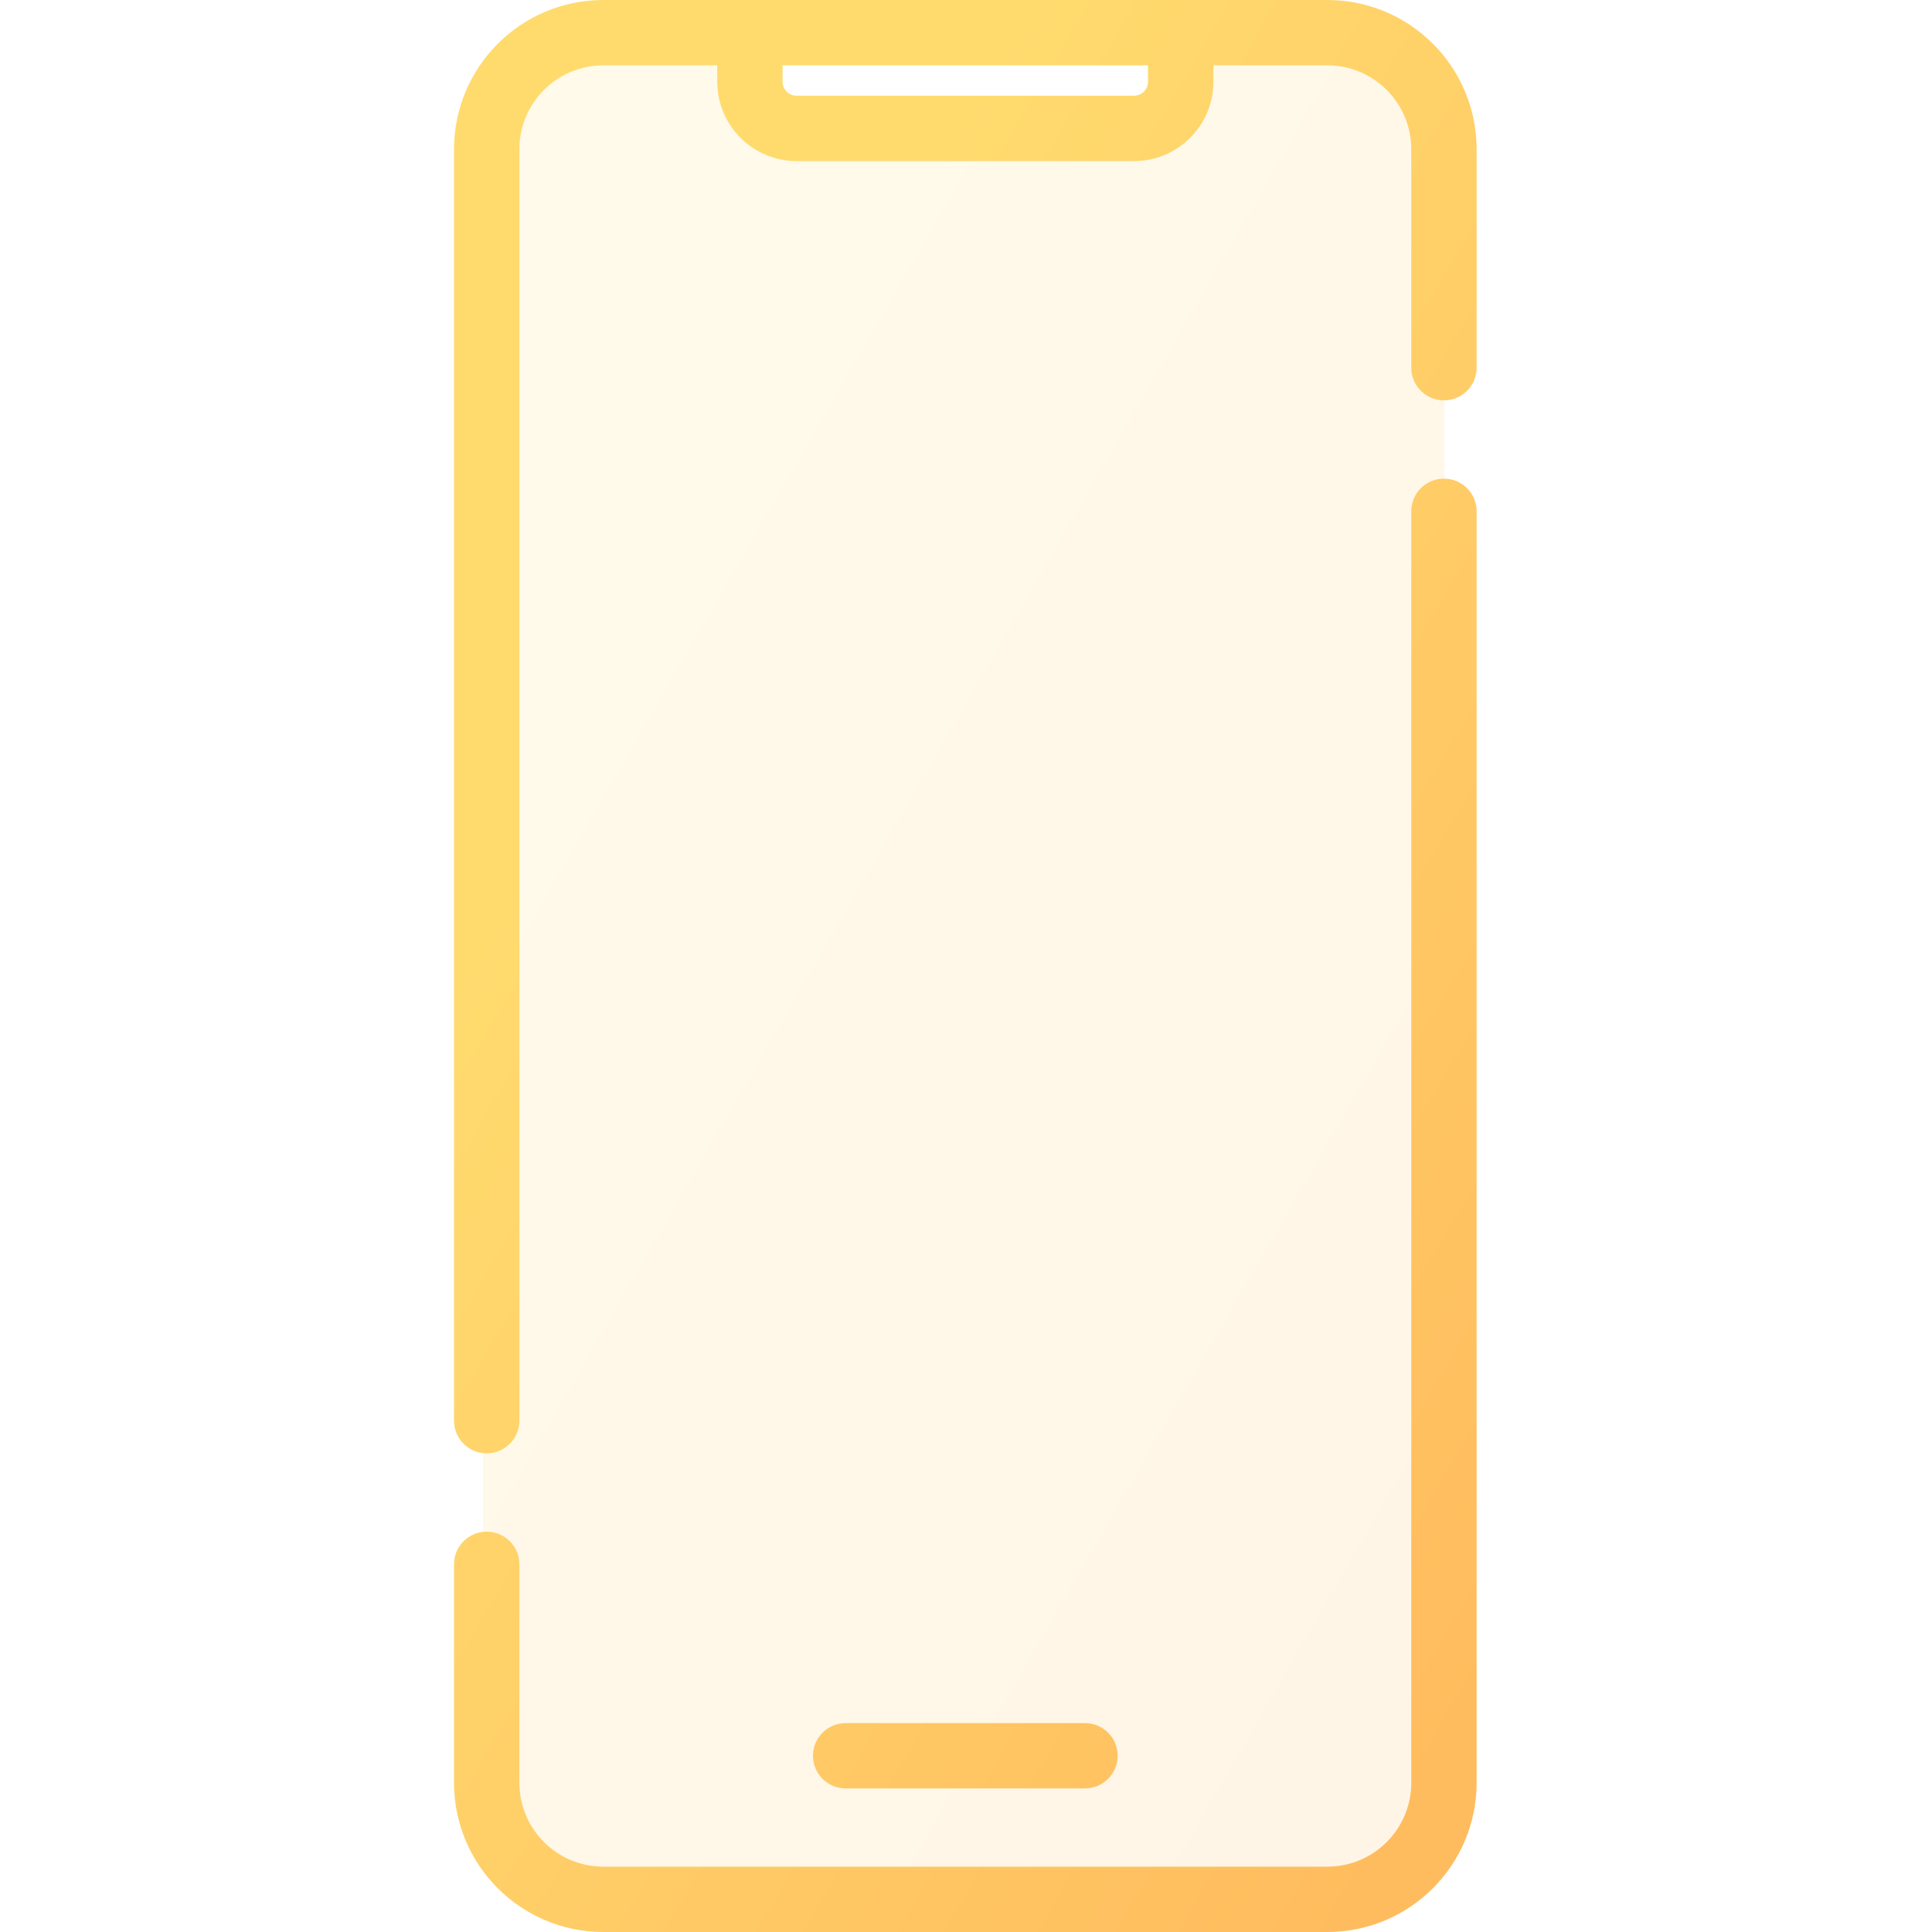
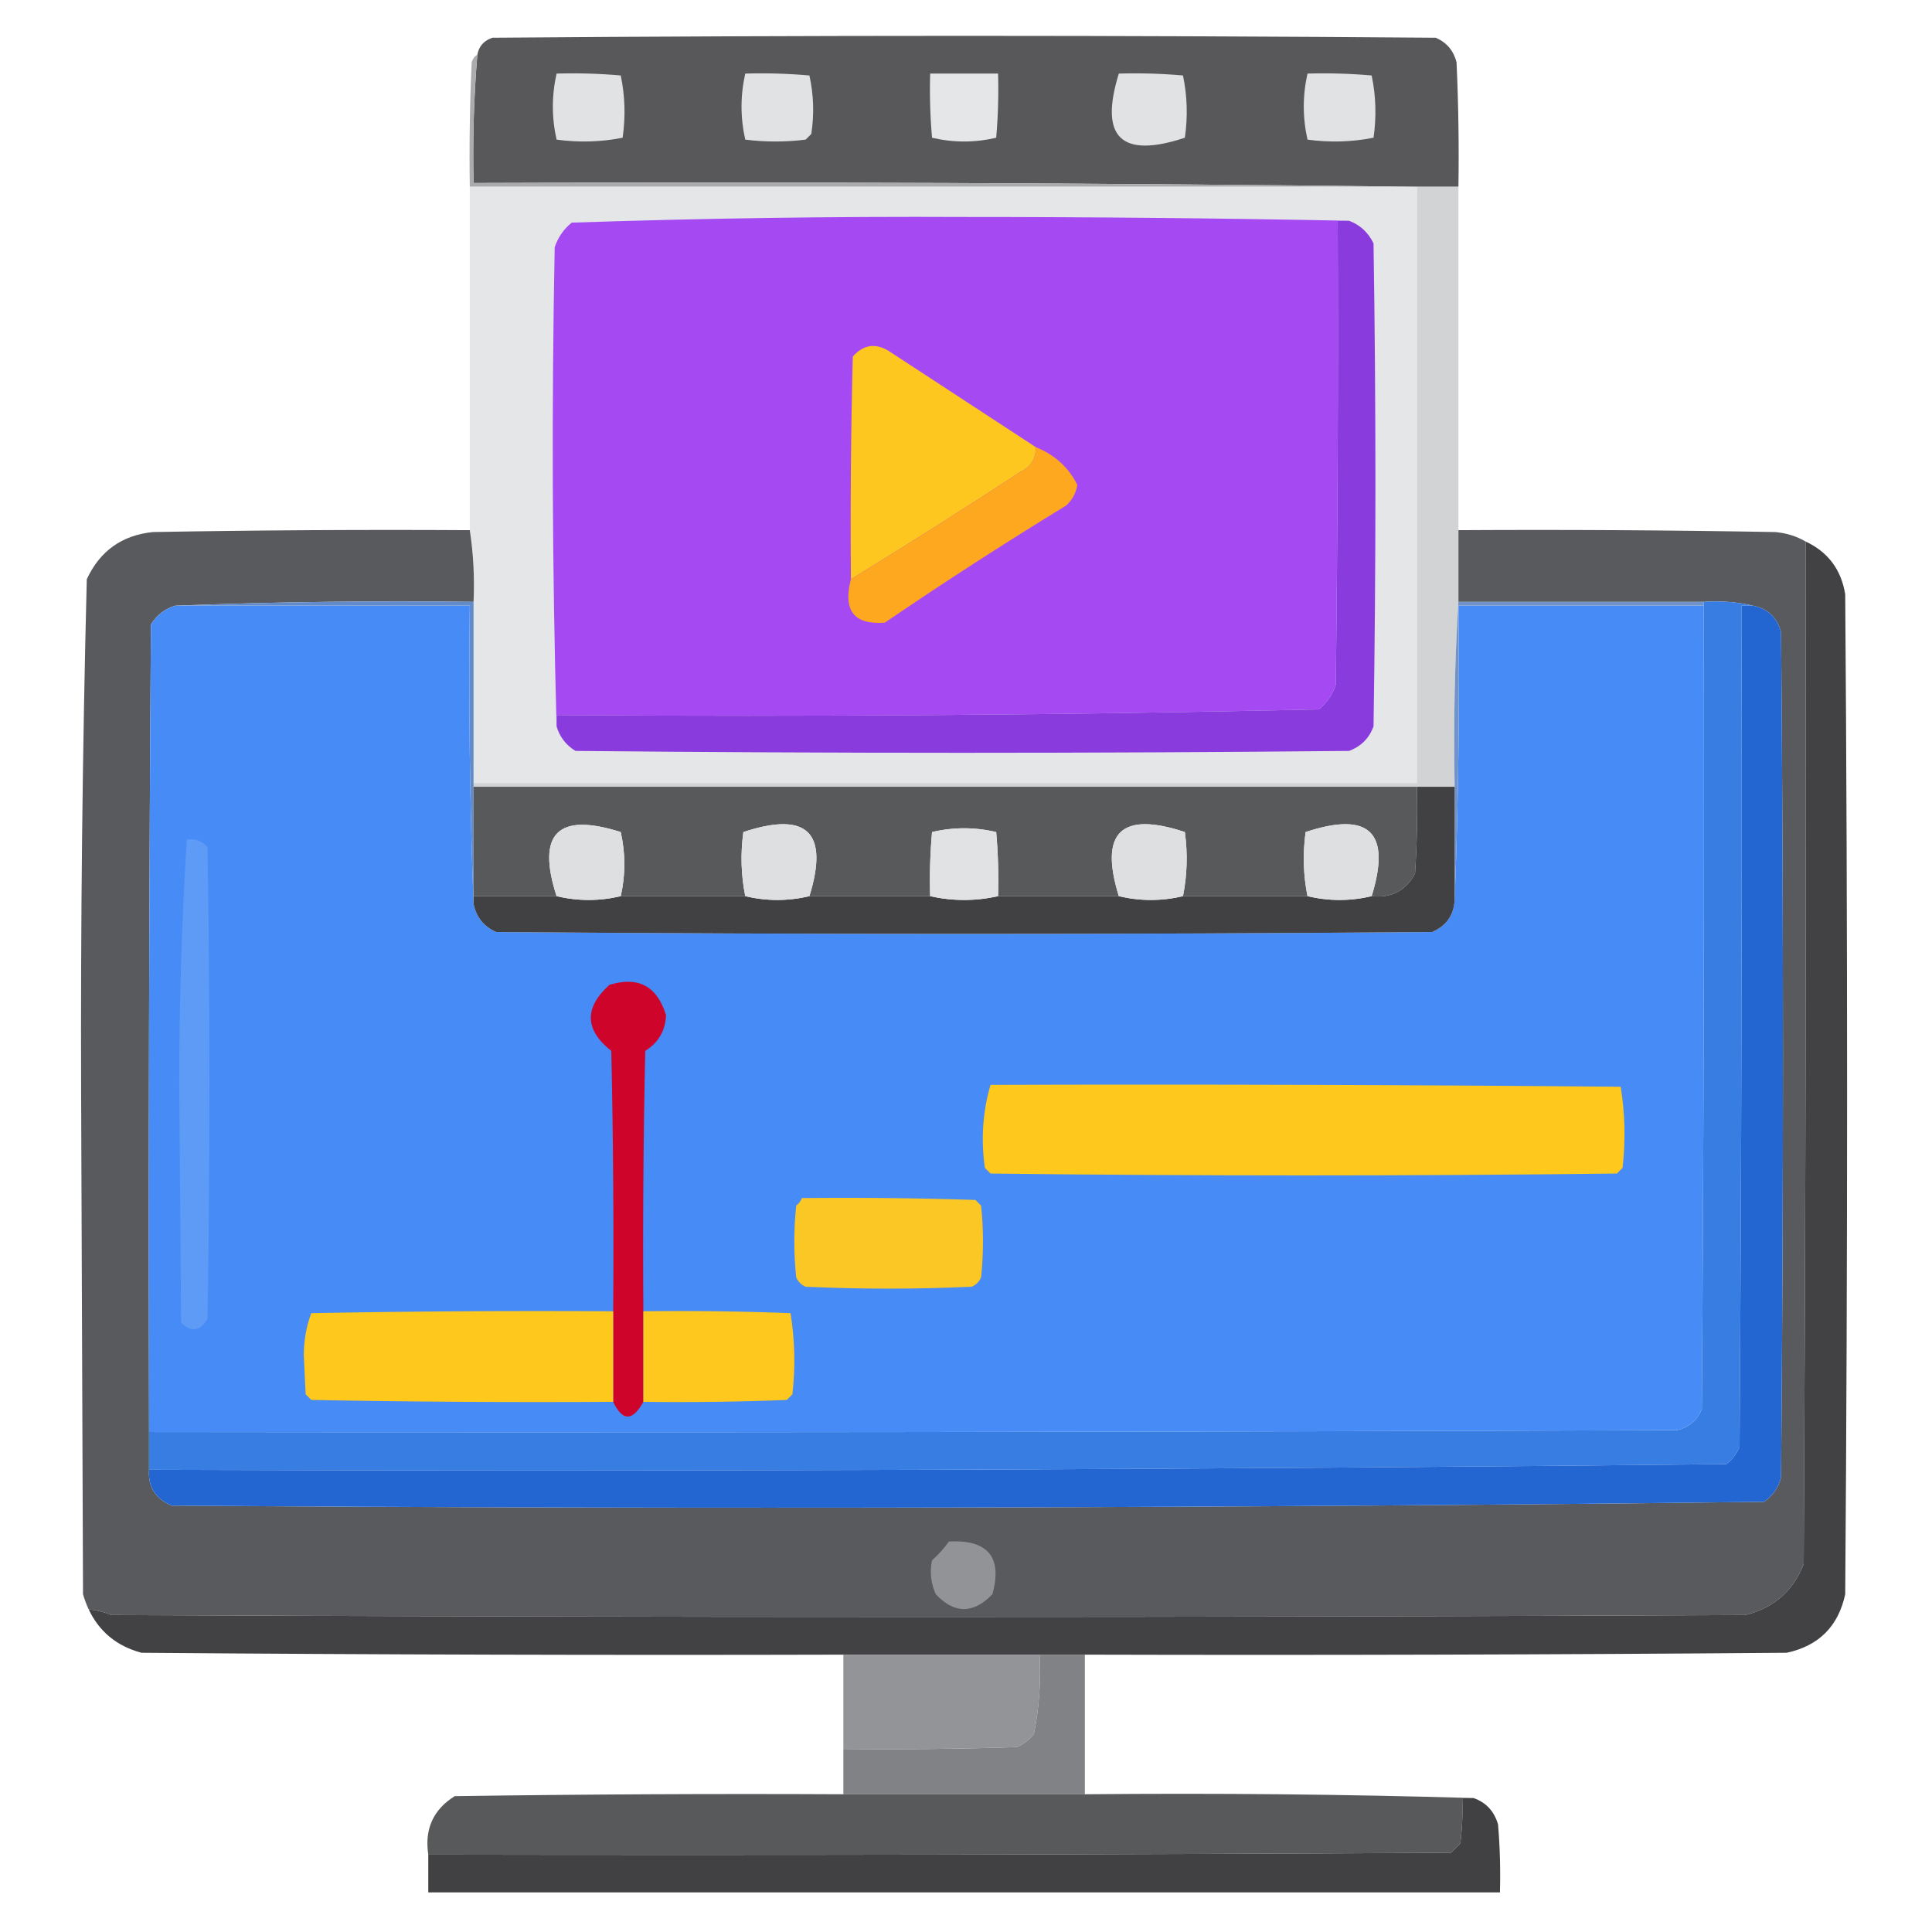
- <svg xmlns="http://www.w3.org/2000/svg" width="40" height="40" viewBox="0 0 22 40" fill="none">
-   <path opacity="0.15" fill-rule="evenodd" clip-rule="evenodd" d="M3 1C1.895 1 1 1.895 1 3V37C1 38.105 1.895 39 3 39H18.9C20.005 39 20.9 38.105 20.9 37V3C20.9 1.895 20.005 1 18.9 1H15.663V2H6.237V1H3Z" fill="url(#paint0_linear)" />
-   <path d="M8.509 35.675C8.135 35.675 7.832 35.977 7.832 36.351C7.832 36.724 8.135 37.027 8.509 37.027V35.675ZM13.463 37.027C13.837 37.027 14.14 36.724 14.14 36.351C14.14 35.977 13.837 35.675 13.463 35.675V37.027ZM0.4 29.414C0.4 29.788 0.703 30.09 1.076 30.09C1.45 30.09 1.753 29.788 1.753 29.414H0.4ZM1.753 32.387C1.753 32.013 1.45 31.711 1.076 31.711C0.703 31.711 0.4 32.013 0.4 32.387H1.753ZM20.219 7.613C20.219 7.987 20.522 8.289 20.895 8.289C21.269 8.289 21.572 7.987 21.572 7.613H20.219ZM21.572 10.586C21.572 10.212 21.269 9.91 20.895 9.91C20.522 9.91 20.219 10.212 20.219 10.586H21.572ZM18.48 38.647H3.492V40H18.48V38.647ZM3.492 1.353H6.527V0H3.492V1.353ZM5.85 1.692H7.203V0.676H5.85V1.692ZM7.493 3.335H14.479V1.982H7.493V3.335ZM6.527 1.353H15.445V0H6.527V1.353ZM15.445 1.353H18.48V0H15.445V1.353ZM16.122 1.692V0.676H14.769V1.692H16.122ZM8.509 37.027H13.463V35.675H8.509V37.027ZM1.753 29.414V3.092H0.4V29.414H1.753ZM1.753 36.908V32.387H0.4V36.908H1.753ZM20.219 3.092V7.613H21.572V3.092H20.219ZM20.219 10.586V36.908H21.572V10.586H20.219ZM14.479 3.335C15.386 3.335 16.122 2.599 16.122 1.692H14.769C14.769 1.852 14.639 1.982 14.479 1.982V3.335ZM3.492 38.647C2.531 38.647 1.753 37.869 1.753 36.908H0.4C0.4 38.616 1.784 40 3.492 40V38.647ZM18.48 40C20.188 40 21.572 38.616 21.572 36.908H20.219C20.219 37.869 19.441 38.647 18.48 38.647V40ZM18.48 1.353C19.441 1.353 20.219 2.131 20.219 3.092H21.572C21.572 1.384 20.188 0 18.48 0V1.353ZM5.85 1.692C5.85 2.599 6.586 3.335 7.493 3.335V1.982C7.333 1.982 7.203 1.852 7.203 1.692H5.85ZM3.492 0C1.784 0 0.4 1.384 0.4 3.092H1.753C1.753 2.131 2.531 1.353 3.492 1.353V0Z" fill="url(#paint1_linear)" />
-   <defs>
-     <linearGradient id="paint0_linear" x1="2.128" y1="1" x2="30.702" y2="17.524" gradientUnits="userSpaceOnUse">
-       <stop offset="0.259" stop-color="#FFDB6E" />
-       <stop offset="1" stop-color="#FFBC5E" />
-     </linearGradient>
-     <linearGradient id="paint1_linear" x1="1.6" y1="8.08974e-07" x2="31.837" y2="17.673" gradientUnits="userSpaceOnUse">
-       <stop offset="0.259" stop-color="#FFDB6E" />
-       <stop offset="1" stop-color="#FFBC5E" />
-     </linearGradient>
-   </defs>
+ <svg xmlns="http://www.w3.org/2000/svg" version="1.1" width="512px" height="512px" style="shape-rendering:geometricPrecision; text-rendering:geometricPrecision; image-rendering:optimizeQuality; fill-rule:evenodd; clip-rule:evenodd">
+   <g>
+     <path style="opacity:1" fill="#58585a" d="M 386.5,49.5 C 382.833,49.5 379.167,49.5 375.5,49.5C 292.335,48.501 209.002,48.167 125.5,48.5C 125.232,37.129 125.566,25.795 126.5,14.5C 126.916,12.248 128.249,10.748 130.5,10C 213.833,9.333 297.167,9.333 380.5,10C 383.381,11.251 385.214,13.417 386,16.5C 386.5,27.495 386.667,38.495 386.5,49.5 Z" />
+   </g>
+   <g>
+     <path style="opacity:1" fill="#e1e2e3" d="M 147.5,19.5 C 153.176,19.334 158.843,19.501 164.5,20C 165.639,25.416 165.806,30.916 165,36.5C 159.25,37.641 153.416,37.807 147.5,37C 146.187,31.167 146.187,25.334 147.5,19.5 Z" />
+   </g>
+   <g>
+     <path style="opacity:1" fill="#e1e2e3" d="M 197.5,19.5 C 203.176,19.334 208.843,19.501 214.5,20C 215.637,25.082 215.804,30.249 215,35.5C 214.5,36 214,36.5 213.5,37C 208.167,37.667 202.833,37.667 197.5,37C 196.187,31.167 196.187,25.334 197.5,19.5 Z" />
+   </g>
+   <g>
+     <path style="opacity:1" fill="#e5e6e7" d="M 246.5,19.5 C 252.5,19.5 258.5,19.5 264.5,19.5C 264.666,25.176 264.499,30.843 264,36.5C 258.333,37.833 252.667,37.833 247,36.5C 246.501,30.843 246.334,25.176 246.5,19.5 Z" />
+   </g>
+   <g>
+     <path style="opacity:1" fill="#e1e2e3" d="M 296.5,19.5 C 302.176,19.334 307.843,19.501 313.5,20C 314.639,25.416 314.806,30.916 314,36.5C 297.092,42.092 291.259,36.425 296.5,19.5 Z" />
+   </g>
+   <g>
+     <path style="opacity:1" fill="#e1e2e3" d="M 346.5,19.5 C 352.176,19.334 357.843,19.501 363.5,20C 364.639,25.416 364.806,30.916 364,36.5C 358.25,37.641 352.416,37.807 346.5,37C 345.187,31.167 345.187,25.334 346.5,19.5 Z" />
+   </g>
+   <g>
+     <path style="opacity:1" fill="#aaabac" d="M 126.5,14.5 C 125.566,25.795 125.232,37.129 125.5,48.5C 209.002,48.167 292.335,48.501 375.5,49.5C 291.833,49.5 208.167,49.5 124.5,49.5C 124.333,38.495 124.5,27.495 125,16.5C 125.278,15.584 125.778,14.918 126.5,14.5 Z" />
+   </g>
+   <g>
+     <path style="opacity:1" fill="#e5e6e8" d="M 124.5,49.5 C 208.167,49.5 291.833,49.5 375.5,49.5C 375.5,102.167 375.5,154.833 375.5,207.5C 292.167,207.5 208.833,207.5 125.5,207.5C 125.5,191.5 125.5,175.5 125.5,159.5C 125.791,153.077 125.458,146.744 124.5,140.5C 124.5,110.167 124.5,79.833 124.5,49.5 Z" />
+   </g>
+   <g>
+     <path style="opacity:1" fill="#d1d3d4" d="M 375.5,49.5 C 379.167,49.5 382.833,49.5 386.5,49.5C 386.5,79.833 386.5,110.167 386.5,140.5C 386.5,146.833 386.5,153.167 386.5,159.5C 385.504,175.658 385.17,191.991 385.5,208.5C 382.167,208.5 378.833,208.5 375.5,208.5C 292.167,208.5 208.833,208.5 125.5,208.5C 125.5,208.167 125.5,207.833 125.5,207.5C 208.833,207.5 292.167,207.5 375.5,207.5C 375.5,154.833 375.5,102.167 375.5,49.5 Z" />
+   </g>
+   <g>
+     <path style="opacity:1" fill="#a54af3" d="M 357.5,58.5 C 356.5,58.5 355.5,58.5 354.5,58.5C 354.667,99.501 354.5,140.501 354,181.5C 353.117,184.102 351.617,186.269 349.5,188C 282.225,189.49 214.892,189.99 147.5,189.5C 147.5,190.5 147.5,191.5 147.5,192.5C 146.335,150.335 146.169,108.002 147,65.5C 147.883,62.898 149.383,60.731 151.5,59C 186.083,57.84 220.75,57.34 255.5,57.5C 289.668,57.5 323.668,57.833 357.5,58.5 Z" />
+   </g>
+   <g>
+     <path style="opacity:1" fill="#8a3bdd" d="M 357.5,58.5 C 360.428,59.591 362.594,61.591 364,64.5C 364.667,107.167 364.667,149.833 364,192.5C 362.833,195.667 360.667,197.833 357.5,199C 289.167,199.667 220.833,199.667 152.5,199C 149.979,197.442 148.312,195.275 147.5,192.5C 147.5,191.5 147.5,190.5 147.5,189.5C 214.892,189.99 282.225,189.49 349.5,188C 351.617,186.269 353.117,184.102 354,181.5C 354.5,140.501 354.667,99.501 354.5,58.5C 355.5,58.5 356.5,58.5 357.5,58.5 Z" />
+   </g>
+   <g>
+     <path style="opacity:1" fill="#fec71f" d="M 274.5,118.5 C 274.572,121.522 273.238,123.688 270.5,125C 255.599,134.751 240.599,144.251 225.5,153.5C 225.333,133.831 225.5,114.164 226,94.5C 228.775,91.346 231.942,90.846 235.5,93C 248.528,101.51 261.528,110.01 274.5,118.5 Z" />
+   </g>
+   <g>
+     <path style="opacity:1" fill="#fda81f" d="M 274.5,118.5 C 279.502,120.508 283.169,123.842 285.5,128.5C 285.152,130.697 284.152,132.53 282.5,134C 266.231,143.939 250.231,154.273 234.5,165C 226.337,165.644 223.337,161.81 225.5,153.5C 240.599,144.251 255.599,134.751 270.5,125C 273.238,123.688 274.572,121.522 274.5,118.5 Z" />
+   </g>
+   <g>
+     <path style="opacity:0.985" fill="#57585b" d="M 124.5,140.5 C 125.458,146.744 125.791,153.077 125.5,159.5C 98.995,159.169 72.661,159.502 46.5,160.5C 43.724,161.312 41.558,162.979 40,165.5C 39.5,236.833 39.333,308.166 39.5,379.5C 39.5,382.833 39.5,386.167 39.5,389.5C 39.199,394.048 41.199,397.215 45.5,399C 186.247,399.997 326.914,399.663 467.5,398C 469.81,396.363 471.31,394.196 472,391.5C 472.667,316.833 472.667,242.167 472,167.5C 470.917,163.582 468.417,161.248 464.5,160.5C 460.366,159.515 456.032,159.182 451.5,159.5C 429.833,159.5 408.167,159.5 386.5,159.5C 386.5,153.167 386.5,146.833 386.5,140.5C 414.502,140.333 442.502,140.5 470.5,141C 473.457,141.279 476.123,142.113 478.5,143.5C 478.659,233.588 478.493,323.922 478,414.5C 475.192,421.661 470.026,426.161 462.5,428C 318.167,428.667 173.833,428.667 29.5,428C 27.564,427.187 25.564,426.687 23.5,426.5C 22.91,425.234 22.41,423.901 22,422.5C 21.833,378.333 21.667,334.167 21.5,290C 21.343,244.455 21.843,198.955 23,153.5C 26.471,146.016 32.304,141.849 40.5,141C 68.498,140.5 96.498,140.333 124.5,140.5 Z" />
+   </g>
+   <g>
+     <path style="opacity:1" fill="#424143" d="M 478.5,143.5 C 484.447,146.287 487.947,150.954 489,157.5C 489.667,245.833 489.667,334.167 489,422.5C 487.167,431 482,436.167 473.5,438C 411.501,438.5 349.501,438.667 287.5,438.5C 283.5,438.5 279.5,438.5 275.5,438.5C 258.167,438.5 240.833,438.5 223.5,438.5C 161.499,438.667 99.499,438.5 37.5,438C 30.981,436.263 26.314,432.43 23.5,426.5C 25.564,426.687 27.564,427.187 29.5,428C 173.833,428.667 318.167,428.667 462.5,428C 470.026,426.161 475.192,421.661 478,414.5C 478.493,323.922 478.659,233.588 478.5,143.5 Z" />
+   </g>
+   <g>
+     <path style="opacity:1" fill="#478bf6" d="M 46.5,160.5 C 72.5,160.5 98.5,160.5 124.5,160.5C 124.169,187.005 124.502,213.339 125.5,239.5C 126.183,243.02 128.183,245.52 131.5,247C 214.167,247.667 296.833,247.667 379.5,247C 383.276,245.395 385.276,242.562 385.5,238.5C 386.498,212.672 386.831,186.672 386.5,160.5C 408.167,160.5 429.833,160.5 451.5,160.5C 451.667,231.501 451.5,302.501 451,373.5C 449.749,376.381 447.583,378.214 444.5,379C 309.5,379.5 174.5,379.667 39.5,379.5C 39.333,308.166 39.5,236.833 40,165.5C 41.558,162.979 43.724,161.312 46.5,160.5 Z" />
+   </g>
+   <g>
+     <path style="opacity:1" fill="#6f93ca" d="M 386.5,159.5 C 408.167,159.5 429.833,159.5 451.5,159.5C 451.5,159.833 451.5,160.167 451.5,160.5C 429.833,160.5 408.167,160.5 386.5,160.5C 386.831,186.672 386.498,212.672 385.5,238.5C 385.5,228.5 385.5,218.5 385.5,208.5C 385.17,191.991 385.504,175.658 386.5,159.5 Z" />
+   </g>
+   <g>
+     <path style="opacity:1" fill="#377de2" d="M 451.5,159.5 C 456.032,159.182 460.366,159.515 464.5,160.5C 463.5,160.5 462.5,160.5 461.5,160.5C 461.667,234.834 461.5,309.167 461,383.5C 460.215,385.286 459.049,386.786 457.5,388C 318.223,389.495 178.889,389.995 39.5,389.5C 39.5,386.167 39.5,382.833 39.5,379.5C 174.5,379.667 309.5,379.5 444.5,379C 447.583,378.214 449.749,376.381 451,373.5C 451.5,302.501 451.667,231.501 451.5,160.5C 451.5,160.167 451.5,159.833 451.5,159.5 Z" />
+   </g>
+   <g>
+     <path style="opacity:1" fill="#2366d2" d="M 464.5,160.5 C 468.417,161.248 470.917,163.582 472,167.5C 472.667,242.167 472.667,316.833 472,391.5C 471.31,394.196 469.81,396.363 467.5,398C 326.914,399.663 186.247,399.997 45.5,399C 41.199,397.215 39.199,394.048 39.5,389.5C 178.889,389.995 318.223,389.495 457.5,388C 459.049,386.786 460.215,385.286 461,383.5C 461.5,309.167 461.667,234.834 461.5,160.5C 462.5,160.5 463.5,160.5 464.5,160.5 Z" />
+   </g>
+   <g>
+     <path style="opacity:1" fill="#628bcb" d="M 46.5,160.5 C 72.661,159.502 98.995,159.169 125.5,159.5C 125.5,175.5 125.5,191.5 125.5,207.5C 125.5,207.833 125.5,208.167 125.5,208.5C 125.5,218.167 125.5,227.833 125.5,237.5C 125.5,238.167 125.5,238.833 125.5,239.5C 124.502,213.339 124.169,187.005 124.5,160.5C 98.5,160.5 72.5,160.5 46.5,160.5 Z" />
+   </g>
+   <g>
+     <path style="opacity:1" fill="#58595b" d="M 125.5,208.5 C 208.833,208.5 292.167,208.5 375.5,208.5C 375.666,216.174 375.5,223.841 375,231.5C 372.572,236.041 368.739,238.041 363.5,237.5C 368.741,220.575 362.908,214.908 346,220.5C 345.215,226.249 345.382,231.916 346.5,237.5C 335.5,237.5 324.5,237.5 313.5,237.5C 314.618,231.916 314.785,226.249 314,220.5C 297.092,214.908 291.259,220.575 296.5,237.5C 285.833,237.5 275.167,237.5 264.5,237.5C 264.666,231.824 264.499,226.157 264,220.5C 258.333,219.167 252.667,219.167 247,220.5C 246.501,226.157 246.334,231.824 246.5,237.5C 235.833,237.5 225.167,237.5 214.5,237.5C 219.741,220.575 213.908,214.908 197,220.5C 196.215,226.249 196.382,231.916 197.5,237.5C 186.5,237.5 175.5,237.5 164.5,237.5C 165.785,231.887 165.785,226.22 164.5,220.5C 147.802,215.198 142.135,220.865 147.5,237.5C 140.167,237.5 132.833,237.5 125.5,237.5C 125.5,227.833 125.5,218.167 125.5,208.5 Z" />
+   </g>
+   <g>
+     <path style="opacity:1" fill="#414042" d="M 375.5,208.5 C 378.833,208.5 382.167,208.5 385.5,208.5C 385.5,218.5 385.5,228.5 385.5,238.5C 385.276,242.562 383.276,245.395 379.5,247C 296.833,247.667 214.167,247.667 131.5,247C 128.183,245.52 126.183,243.02 125.5,239.5C 125.5,238.833 125.5,238.167 125.5,237.5C 132.833,237.5 140.167,237.5 147.5,237.5C 153.167,238.833 158.833,238.833 164.5,237.5C 175.5,237.5 186.5,237.5 197.5,237.5C 203.167,238.833 208.833,238.833 214.5,237.5C 225.167,237.5 235.833,237.5 246.5,237.5C 252.5,238.833 258.5,238.833 264.5,237.5C 275.167,237.5 285.833,237.5 296.5,237.5C 302.167,238.833 307.833,238.833 313.5,237.5C 324.5,237.5 335.5,237.5 346.5,237.5C 352.167,238.833 357.833,238.833 363.5,237.5C 368.739,238.041 372.572,236.041 375,231.5C 375.5,223.841 375.666,216.174 375.5,208.5 Z" />
+   </g>
+   <g>
+     <path style="opacity:1" fill="#dedfe0" d="M 164.5,237.5 C 158.833,238.833 153.167,238.833 147.5,237.5C 142.135,220.865 147.802,215.198 164.5,220.5C 165.785,226.22 165.785,231.887 164.5,237.5 Z" />
+   </g>
+   <g>
+     <path style="opacity:1" fill="#dedfe0" d="M 214.5,237.5 C 208.833,238.833 203.167,238.833 197.5,237.5C 196.382,231.916 196.215,226.249 197,220.5C 213.908,214.908 219.741,220.575 214.5,237.5 Z" />
+   </g>
+   <g>
+     <path style="opacity:1" fill="#e1e2e3" d="M 264.5,237.5 C 258.5,238.833 252.5,238.833 246.5,237.5C 246.334,231.824 246.501,226.157 247,220.5C 252.667,219.167 258.333,219.167 264,220.5C 264.499,226.157 264.666,231.824 264.5,237.5 Z" />
+   </g>
+   <g>
+     <path style="opacity:1" fill="#dedfe0" d="M 313.5,237.5 C 307.833,238.833 302.167,238.833 296.5,237.5C 291.259,220.575 297.092,214.908 314,220.5C 314.785,226.249 314.618,231.916 313.5,237.5 Z" />
+   </g>
+   <g>
+     <path style="opacity:1" fill="#dedfe0" d="M 363.5,237.5 C 357.833,238.833 352.167,238.833 346.5,237.5C 345.382,231.916 345.215,226.249 346,220.5C 362.908,214.908 368.741,220.575 363.5,237.5 Z" />
+   </g>
+   <g>
+     <path style="opacity:1" fill="#5d9bf7" d="M 49.5,222.5 C 51.722,222.178 53.556,222.845 55,224.5C 55.667,266.167 55.667,307.833 55,349.5C 53.012,352.838 50.679,353.172 48,350.5C 47.833,329.333 47.667,308.167 47.5,287C 47.511,265.284 48.178,243.784 49.5,222.5 Z" />
+   </g>
+   <g>
+     <path style="opacity:1" fill="#cf042b" d="M 170.5,347.5 C 170.5,355.5 170.5,363.5 170.5,371.5C 167.628,376.704 164.961,376.704 162.5,371.5C 162.5,363.5 162.5,355.5 162.5,347.5C 162.667,324.498 162.5,301.498 162,278.5C 154.935,272.918 154.768,267.084 161.5,261C 169.119,258.644 174.119,261.31 176.5,269C 176.344,273.134 174.51,276.301 171,278.5C 170.5,301.498 170.333,324.498 170.5,347.5 Z" />
+   </g>
+   <g>
+     <path style="opacity:1" fill="#fec81d" d="M 262.5,287.5 C 318.168,287.333 373.834,287.5 429.5,288C 430.646,295.086 430.812,302.253 430,309.5C 429.5,310 429,310.5 428.5,311C 373.167,311.667 317.833,311.667 262.5,311C 262,310.5 261.5,310 261,309.5C 259.927,301.895 260.427,294.562 262.5,287.5 Z" />
+   </g>
+   <g>
+     <path style="opacity:1" fill="#fbc724" d="M 212.5,317.5 C 227.837,317.333 243.17,317.5 258.5,318C 259,318.5 259.5,319 260,319.5C 260.667,325.833 260.667,332.167 260,338.5C 259.5,339.667 258.667,340.5 257.5,341C 242.833,341.667 228.167,341.667 213.5,341C 212.333,340.5 211.5,339.667 211,338.5C 210.333,332.167 210.333,325.833 211,319.5C 211.717,318.956 212.217,318.289 212.5,317.5 Z" />
+   </g>
+   <g>
+     <path style="opacity:1" fill="#fec81d" d="M 162.5,347.5 C 162.5,355.5 162.5,363.5 162.5,371.5C 135.831,371.667 109.165,371.5 82.5,371C 82,370.5 81.5,370 81,369.5C 80.833,366 80.667,362.5 80.5,359C 80.544,355.069 81.211,351.402 82.5,348C 109.165,347.5 135.831,347.333 162.5,347.5 Z" />
+   </g>
+   <g>
+     <path style="opacity:1" fill="#fec81e" d="M 170.5,347.5 C 183.504,347.333 196.504,347.5 209.5,348C 210.646,355.086 210.812,362.253 210,369.5C 209.5,370 209,370.5 208.5,371C 195.838,371.5 183.171,371.667 170.5,371.5C 170.5,363.5 170.5,355.5 170.5,347.5 Z" />
+   </g>
+   <g>
+     <path style="opacity:1" fill="#919396" d="M 251.5,408.5 C 261.855,408.01 265.689,412.677 263,422.5C 257.921,427.726 252.921,427.726 248,422.5C 246.682,419.594 246.348,416.594 247,413.5C 248.707,411.963 250.207,410.296 251.5,408.5 Z" />
+   </g>
+   <g>
+     <path style="opacity:1" fill="#929497" d="M 223.5,438.5 C 240.833,438.5 258.167,438.5 275.5,438.5C 275.884,445.589 275.384,452.589 274,459.5C 272.786,461.049 271.286,462.215 269.5,463C 254.17,463.5 238.837,463.667 223.5,463.5C 223.5,455.167 223.5,446.833 223.5,438.5 Z" />
+   </g>
+   <g>
+     <path style="opacity:1" fill="#808285" d="M 275.5,438.5 C 279.5,438.5 283.5,438.5 287.5,438.5C 287.5,450.833 287.5,463.167 287.5,475.5C 266.167,475.5 244.833,475.5 223.5,475.5C 223.5,471.5 223.5,467.5 223.5,463.5C 238.837,463.667 254.17,463.5 269.5,463C 271.286,462.215 272.786,461.049 274,459.5C 275.384,452.589 275.884,445.589 275.5,438.5 Z" />
+   </g>
+   <g>
+     <path style="opacity:0.994" fill="#57585a" d="M 223.5,475.5 C 244.833,475.5 266.167,475.5 287.5,475.5C 322.004,475.168 356.337,475.502 390.5,476.5C 389.5,476.5 388.5,476.5 387.5,476.5C 387.666,480.514 387.499,484.514 387,488.5C 386.167,489.333 385.333,490.167 384.5,491C 294.167,491.5 203.834,491.667 113.5,491.5C 112.469,484.735 114.802,479.568 120.5,476C 154.832,475.5 189.165,475.333 223.5,475.5 Z" />
+   </g>
+   <g>
+     <path style="opacity:1" fill="#414042" d="M 390.5,476.5 C 393.822,477.658 395.988,479.992 397,483.5C 397.499,489.491 397.666,495.491 397.5,501.5C 302.833,501.5 208.167,501.5 113.5,501.5C 113.5,498.167 113.5,494.833 113.5,491.5C 203.834,491.667 294.167,491.5 384.5,491C 385.333,490.167 386.167,489.333 387,488.5C 387.499,484.514 387.666,480.514 387.5,476.5C 388.5,476.5 389.5,476.5 390.5,476.5 Z" />
+   </g>
</svg>
